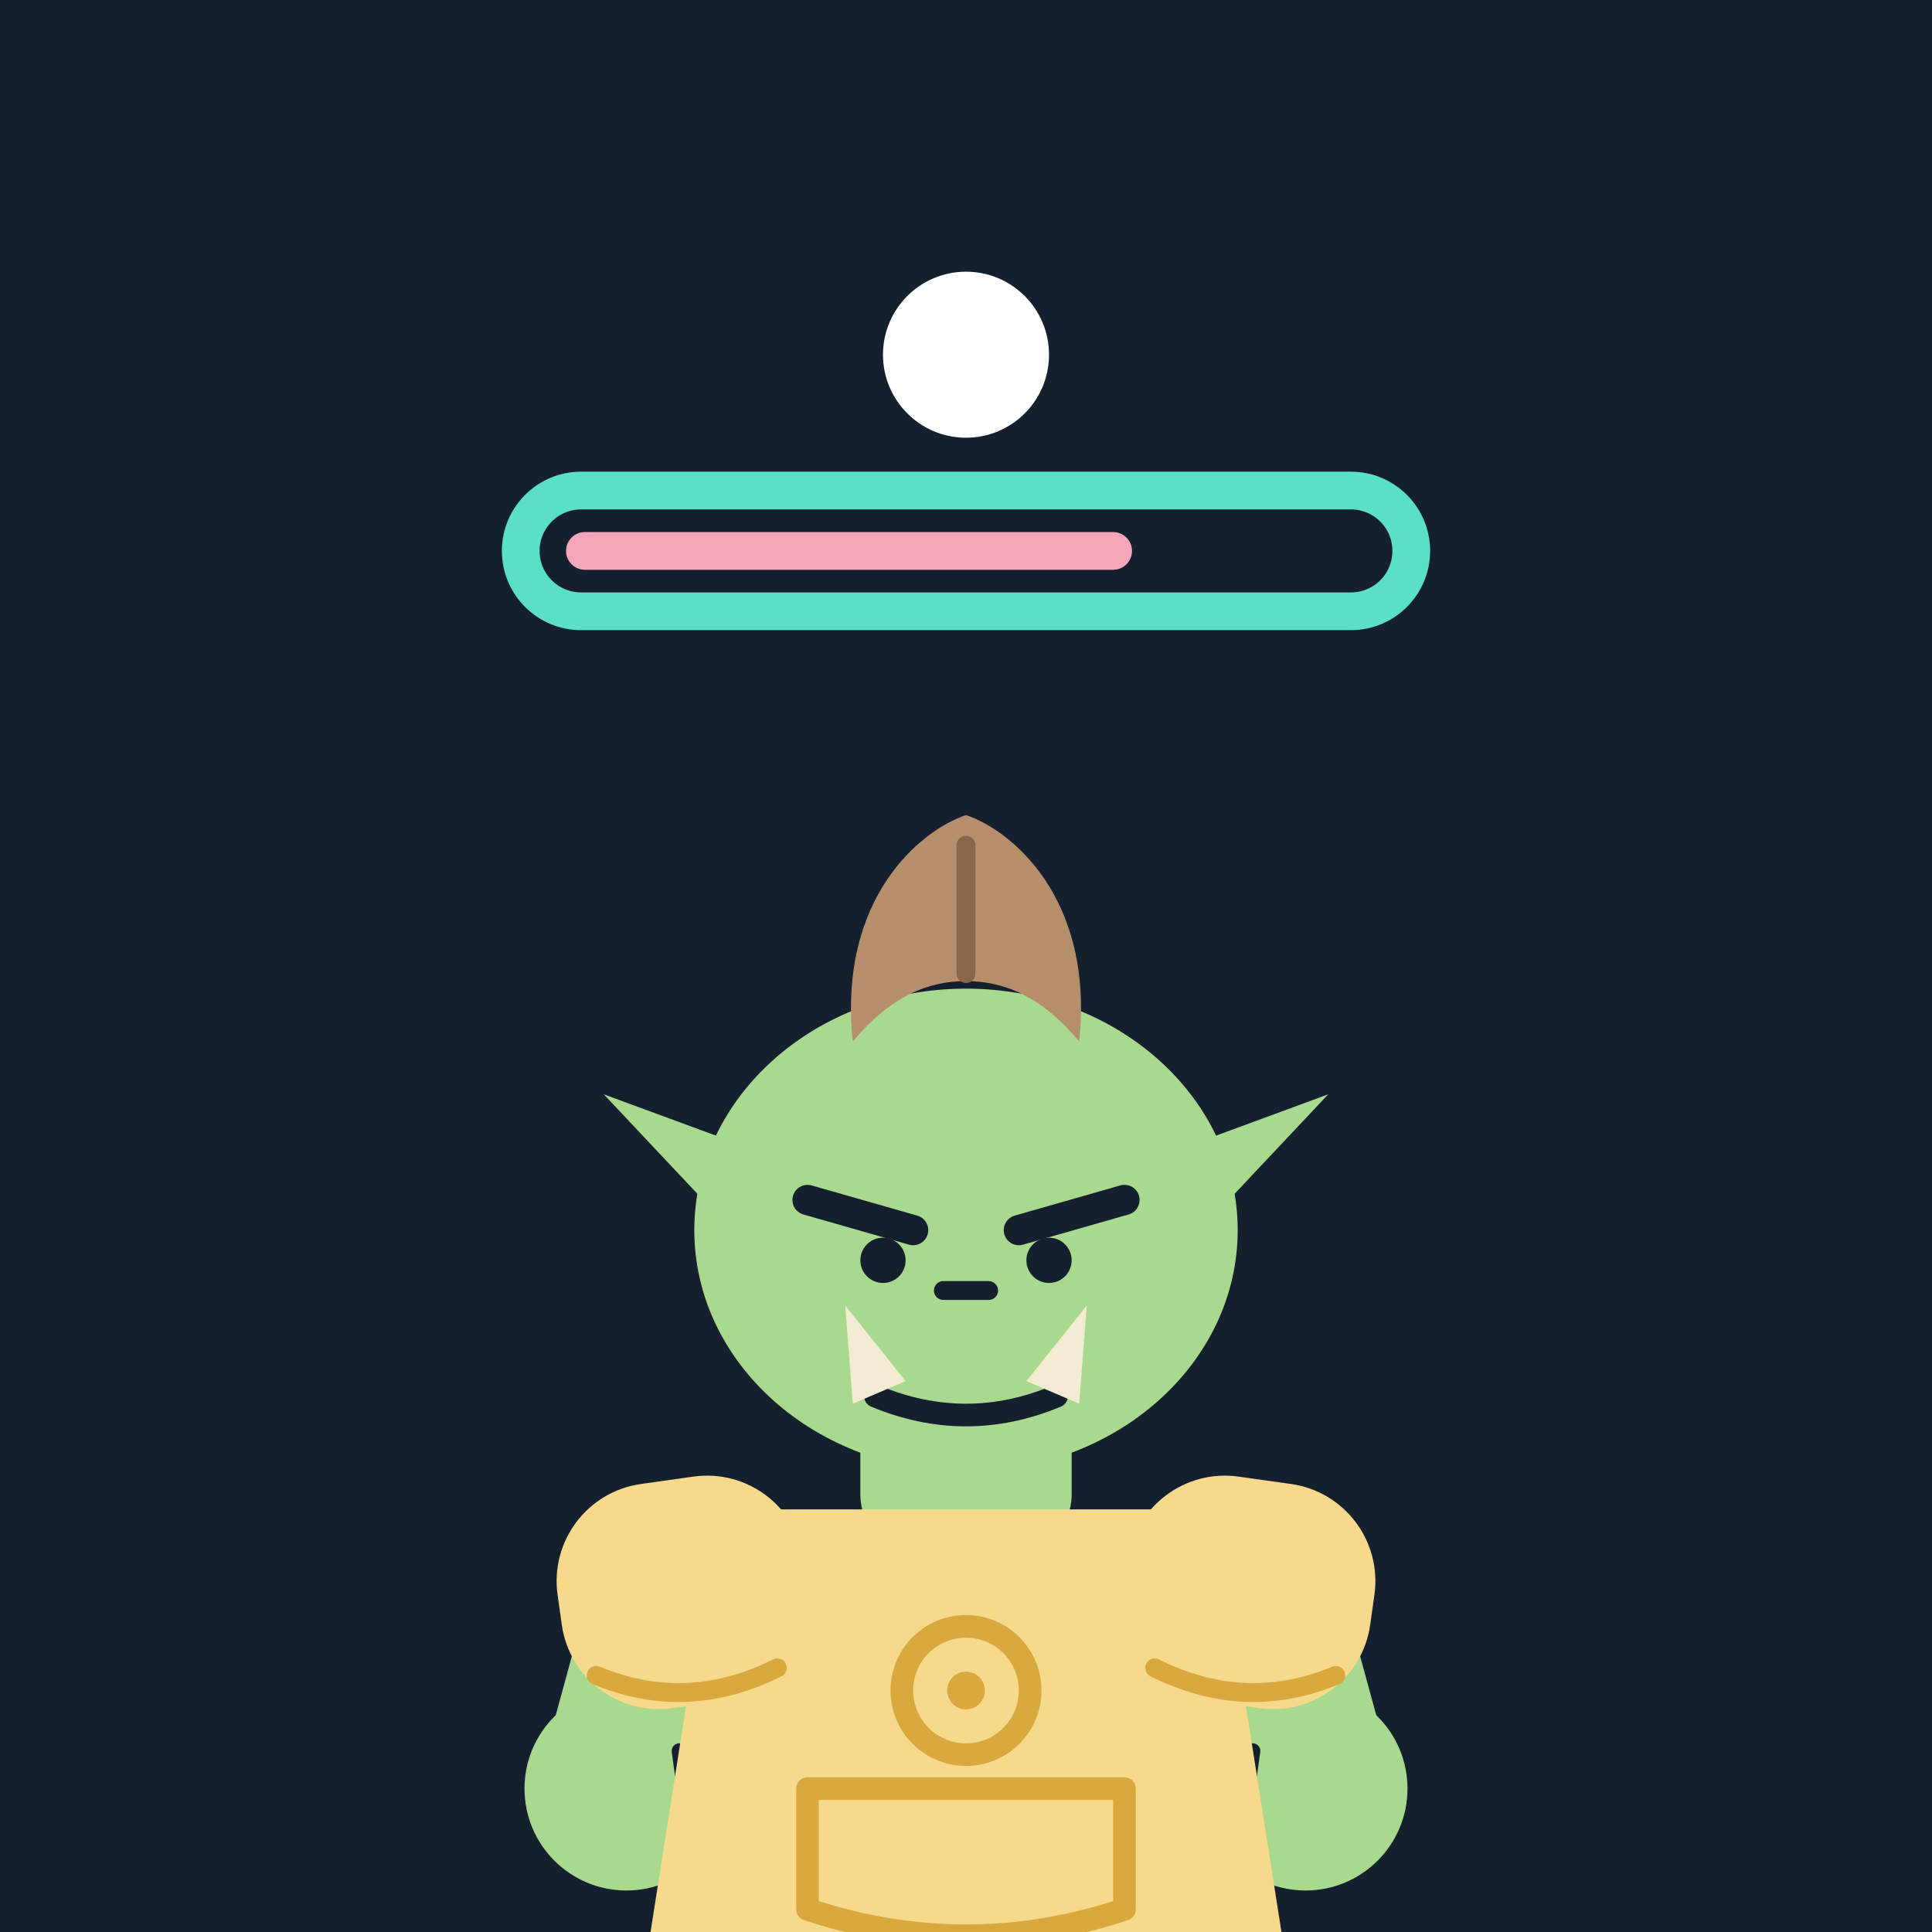
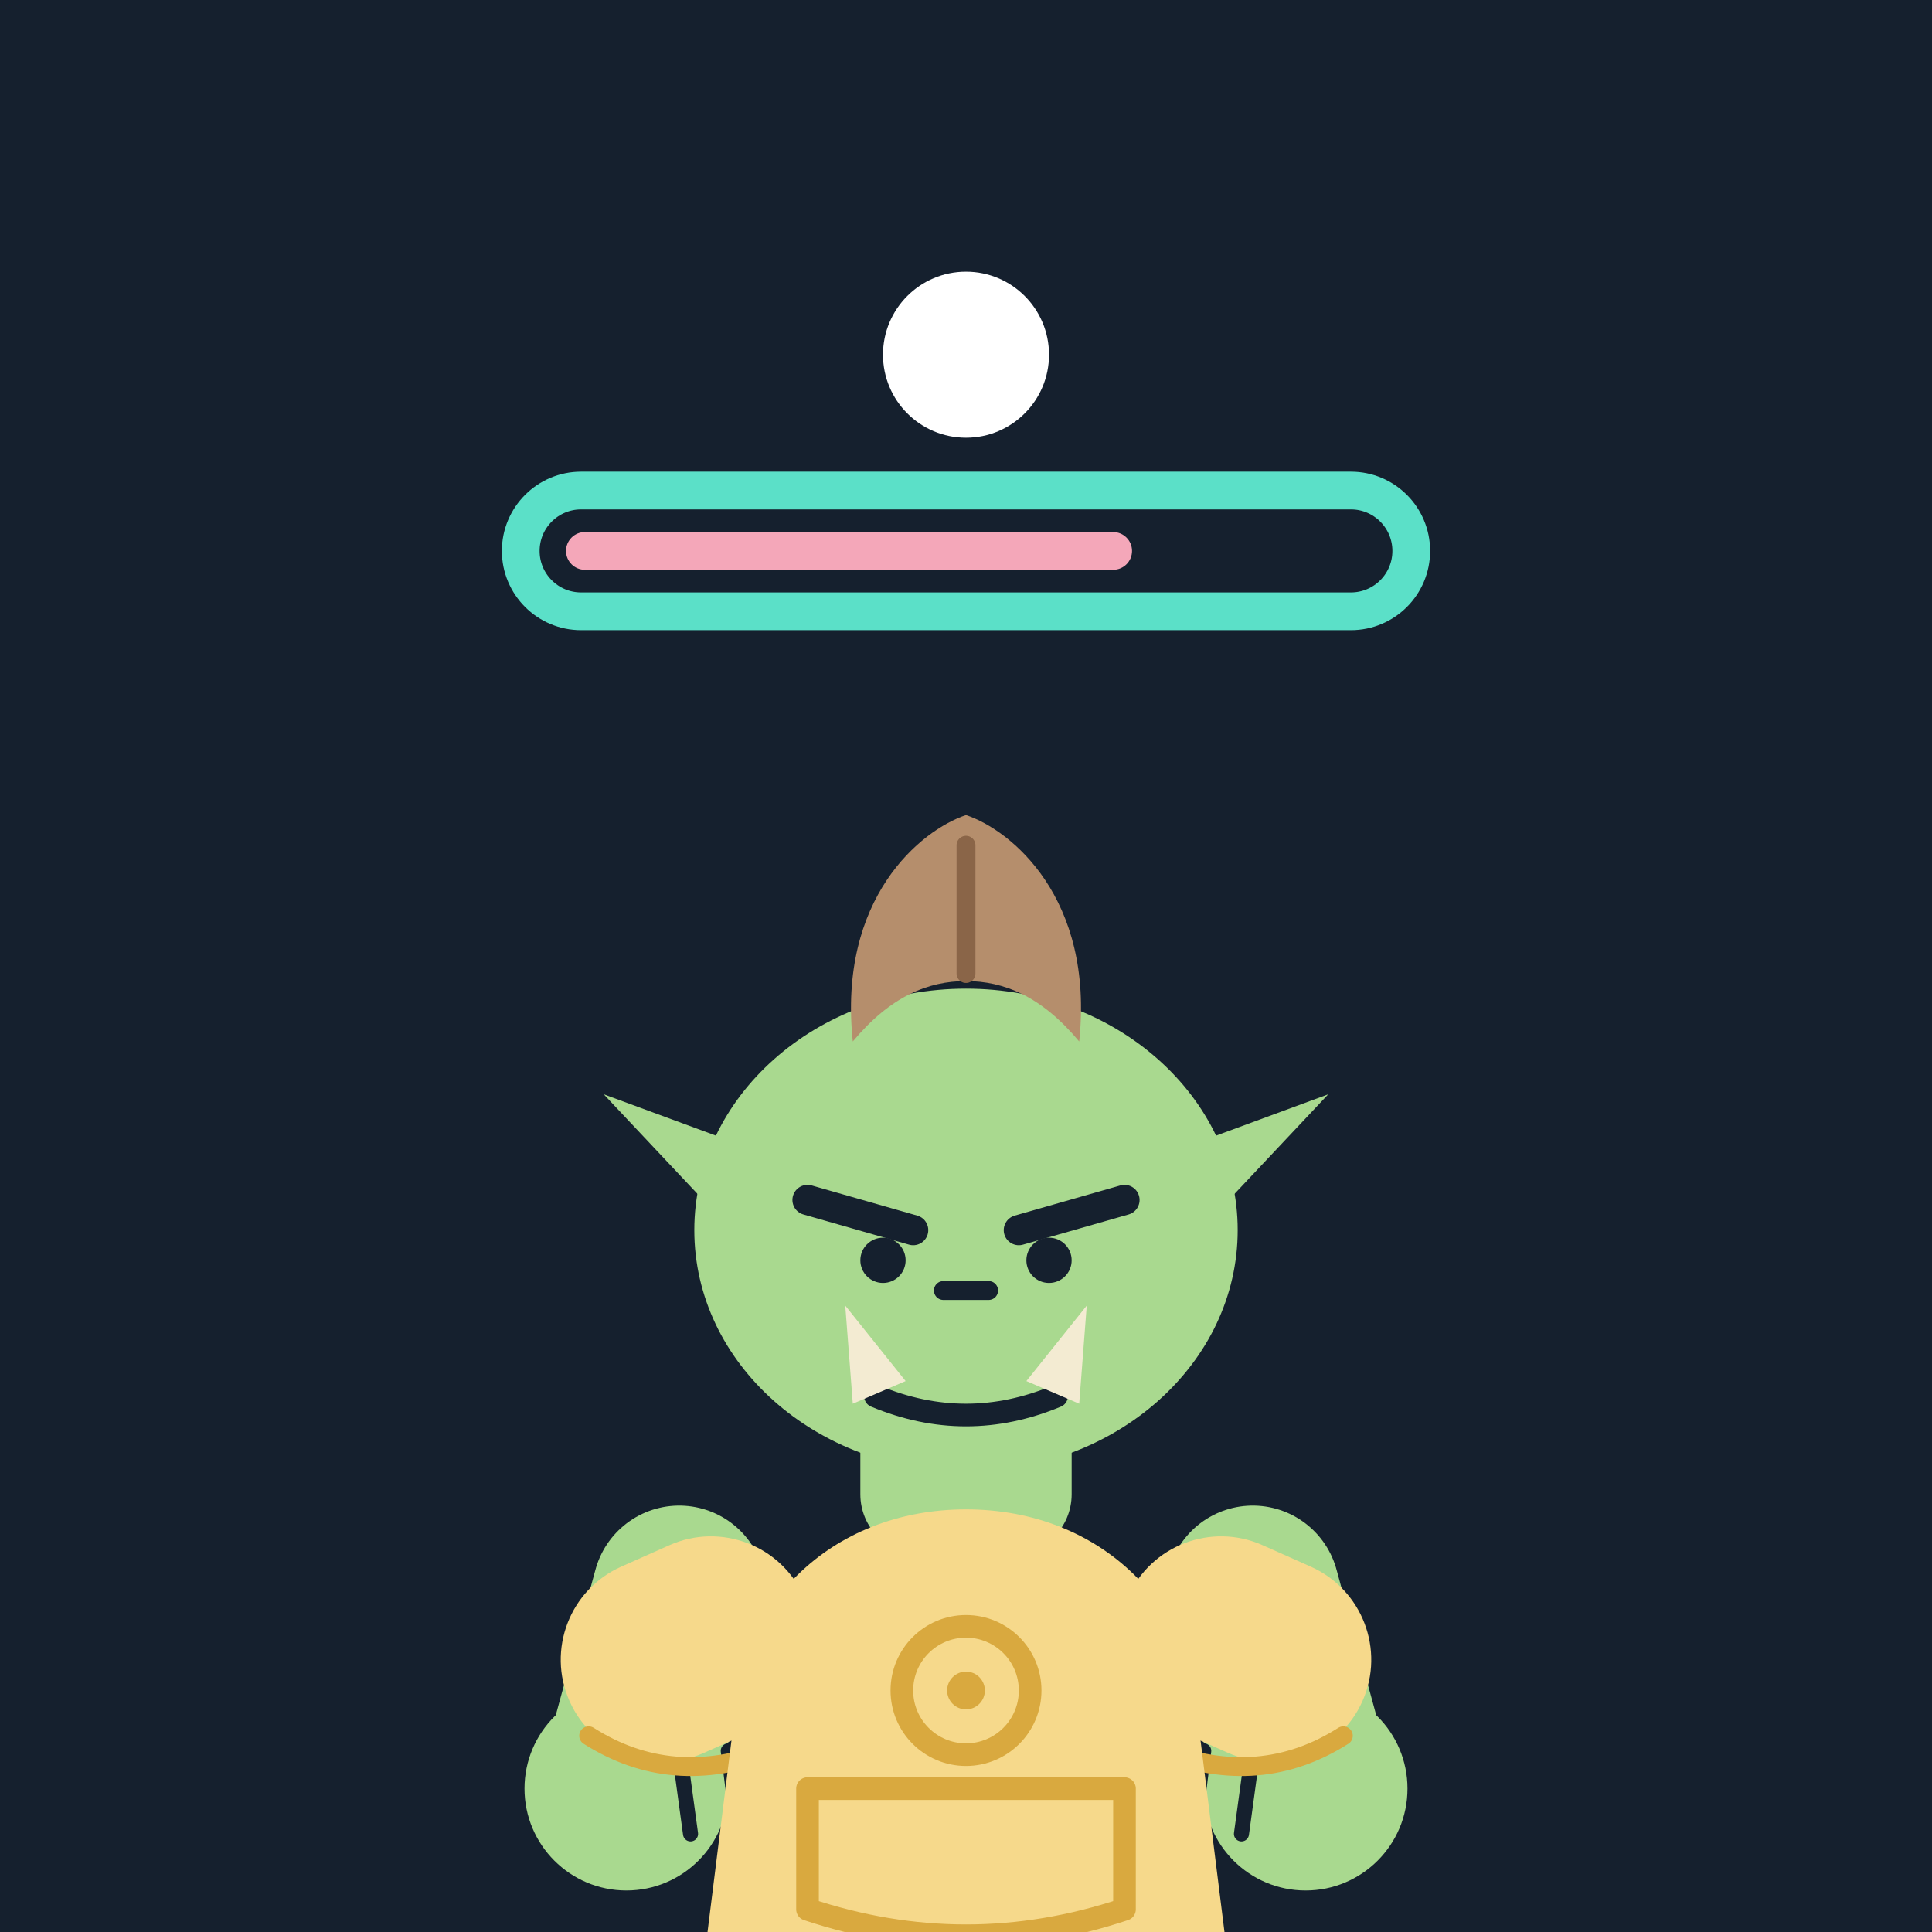
<svg xmlns="http://www.w3.org/2000/svg" viewBox="0 0 512 512" width="512" height="512">
  <rect x="0" y="0" width="512" height="512" fill="#15202E" />
  <circle cx="256" cy="94" r="22" fill="#FFFFFF" />
  <rect x="138" y="130" width="236" height="32" rx="16" fill="none" stroke="#5BE0C8" stroke-width="10" />
  <rect x="150" y="141" width="150" height="10" rx="5" fill="#F4A7B9" />
  <g transform="translate(0,28)">
    <rect x="228" y="340" width="56" height="44" rx="16" fill="#A9D98F" />
    <g fill="none" stroke="#A9D98F" stroke-width="46" stroke-linecap="round">
      <path d="M 180 394 L 168 438" />
      <path d="M 332 394 L 344 438" />
    </g>
    <g fill="#A9D98F">
      <circle cx="166" cy="446" r="27" />
      <circle cx="346" cy="446" r="27" />
    </g>
    <g fill="none" stroke="#15202E" stroke-width="4" stroke-linecap="round">
      <path d="M 180 436 L 183 458 M 193 436 L 195 452" />
      <path d="M 332 436 L 329 458 M 319 436 L 317 452" />
    </g>
-     <path d="M 190 372 H 322 L 344 512 H 168 Z" fill="#F6D98B" />
+     <g fill="#F6D98B">
+       <rect x="148" y="382" width="68" height="54" rx="27" transform="rotate(-24 182 409)" />
+       <rect x="296" y="382" width="68" height="54" rx="27" transform="rotate(24 330 409)" />
+     </g>
+     <g fill="none" stroke="#D9A93F" stroke-width="5" stroke-linecap="round">
+       <path d="M 156 432 Q 178 446 204 436" />
+       <path d="M 356 432 Q 334 446 308 436" />
+     </g>
+     <path d="M 184 512 L 194 432 C 194 398 220 372 256 372 C 292 372 318 398 318 432 L 328 512 Z" fill="#F6D98B" />
    <path d="M 214 446 H 298 V 478 Q 256 492 214 478 Z" fill="none" stroke="#D9A93F" stroke-width="6" stroke-linejoin="round" />
    <circle cx="256" cy="420" r="17" fill="none" stroke="#D9A93F" stroke-width="6" />
    <circle cx="256" cy="420" r="5" fill="#D9A93F" />
-     <g fill="#F6D98B">
-       <rect x="148" y="364" width="66" height="60" rx="26" transform="rotate(-8 181 394)" />
-       <rect x="298" y="364" width="66" height="60" rx="26" transform="rotate(8 331 394)" />
-     </g>
-     <g fill="none" stroke="#D9A93F" stroke-width="5" stroke-linecap="round">
-       <path d="M 158 416 Q 182 426 206 414" />
-       <path d="M 354 416 Q 330 426 306 414" />
-     </g>
    <g fill="#A9D98F">
      <path d="M 192 296 L 160 262 L 198 276 Z" />
      <path d="M 320 296 L 352 262 L 314 276 Z" />
    </g>
    <ellipse cx="256" cy="298" rx="72" ry="64" fill="#A9D98F" />
    <path d="M 226 248 C 222 210 244 192 256 188 C 268 192 290 210 286 248 C 276 236 266 232 256 232 C 246 232 236 236 226 248 Z" fill="#B58E6C" />
    <path d="M 256 196 V 230" fill="none" stroke="#8A6548" stroke-width="5" stroke-linecap="round" />
    <g fill="none" stroke="#15202E" stroke-linecap="round">
      <path d="M 214 290 L 242 298" stroke-width="8" />
      <path d="M 298 290 L 270 298" stroke-width="8" />
      <path d="M 250 314 H 262" stroke-width="5" />
      <path d="M 232 342 Q 256 352 280 342" stroke-width="6" />
    </g>
    <circle cx="234" cy="306" r="6" fill="#15202E" />
    <circle cx="278" cy="306" r="6" fill="#15202E" />
    <g fill="#F3EBD2">
      <path d="M 226 344 L 224 318 L 240 338 Z" />
      <path d="M 286 344 L 288 318 L 272 338 Z" />
    </g>
  </g>
</svg>
